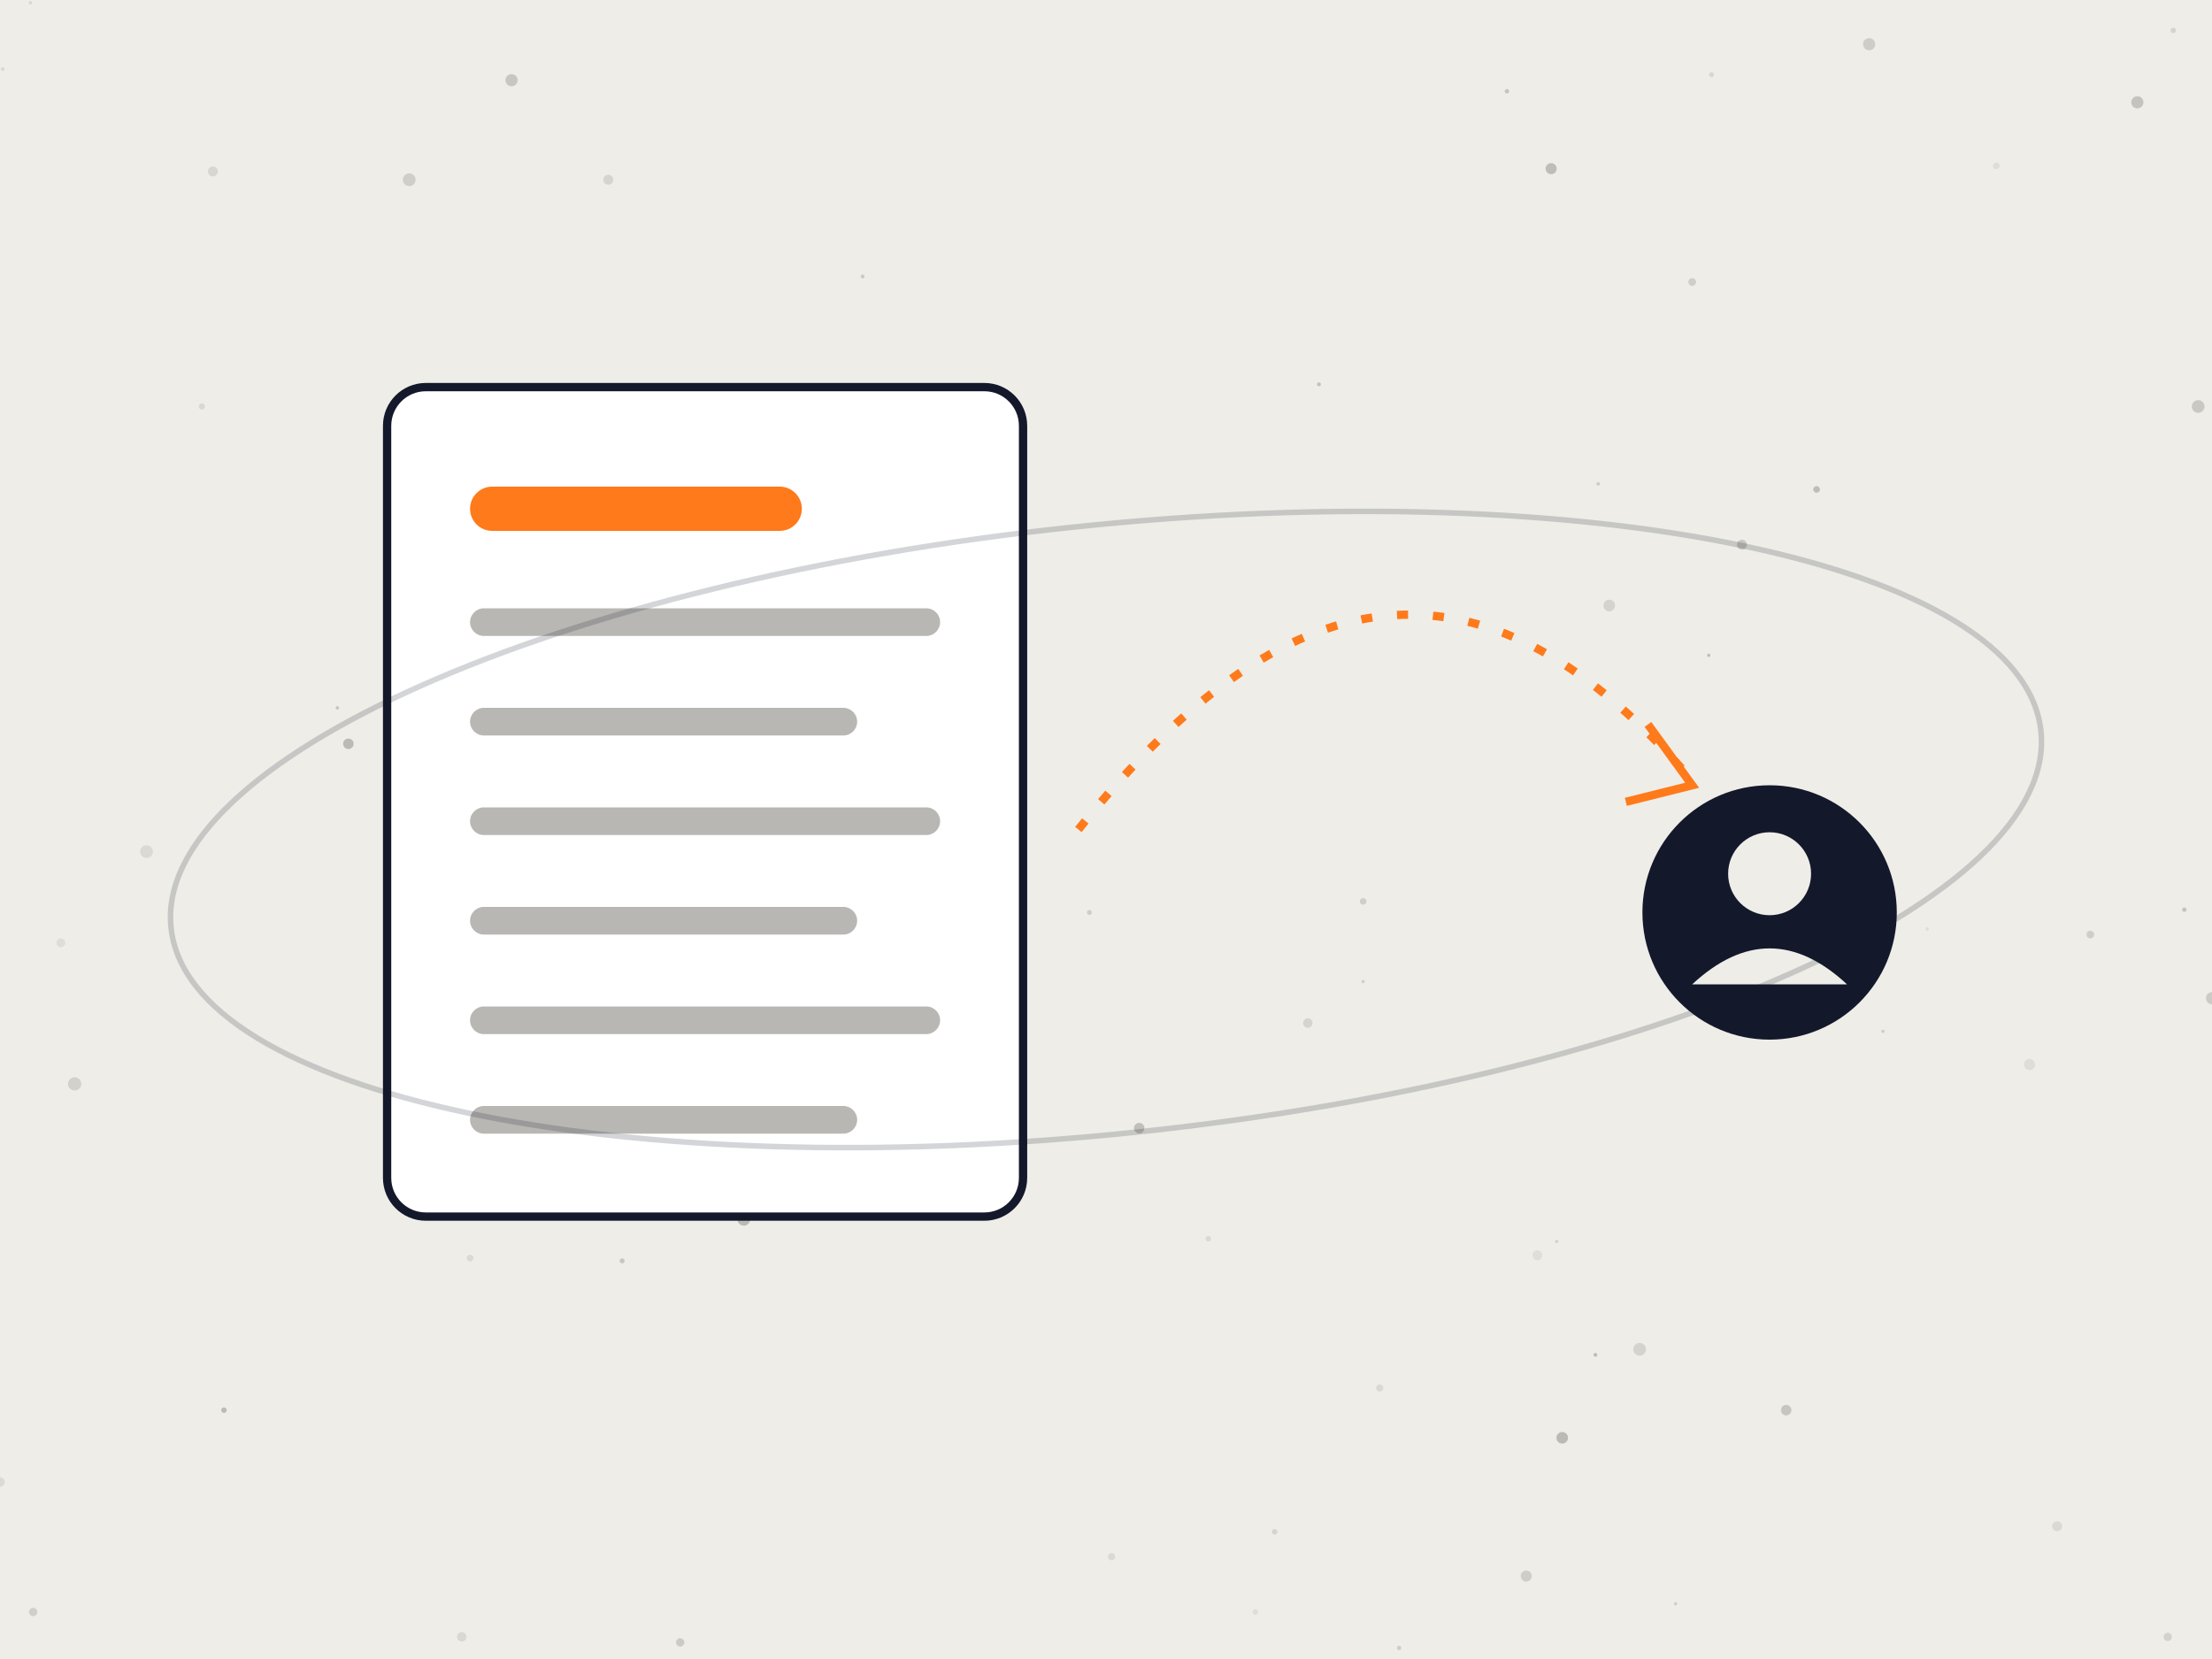
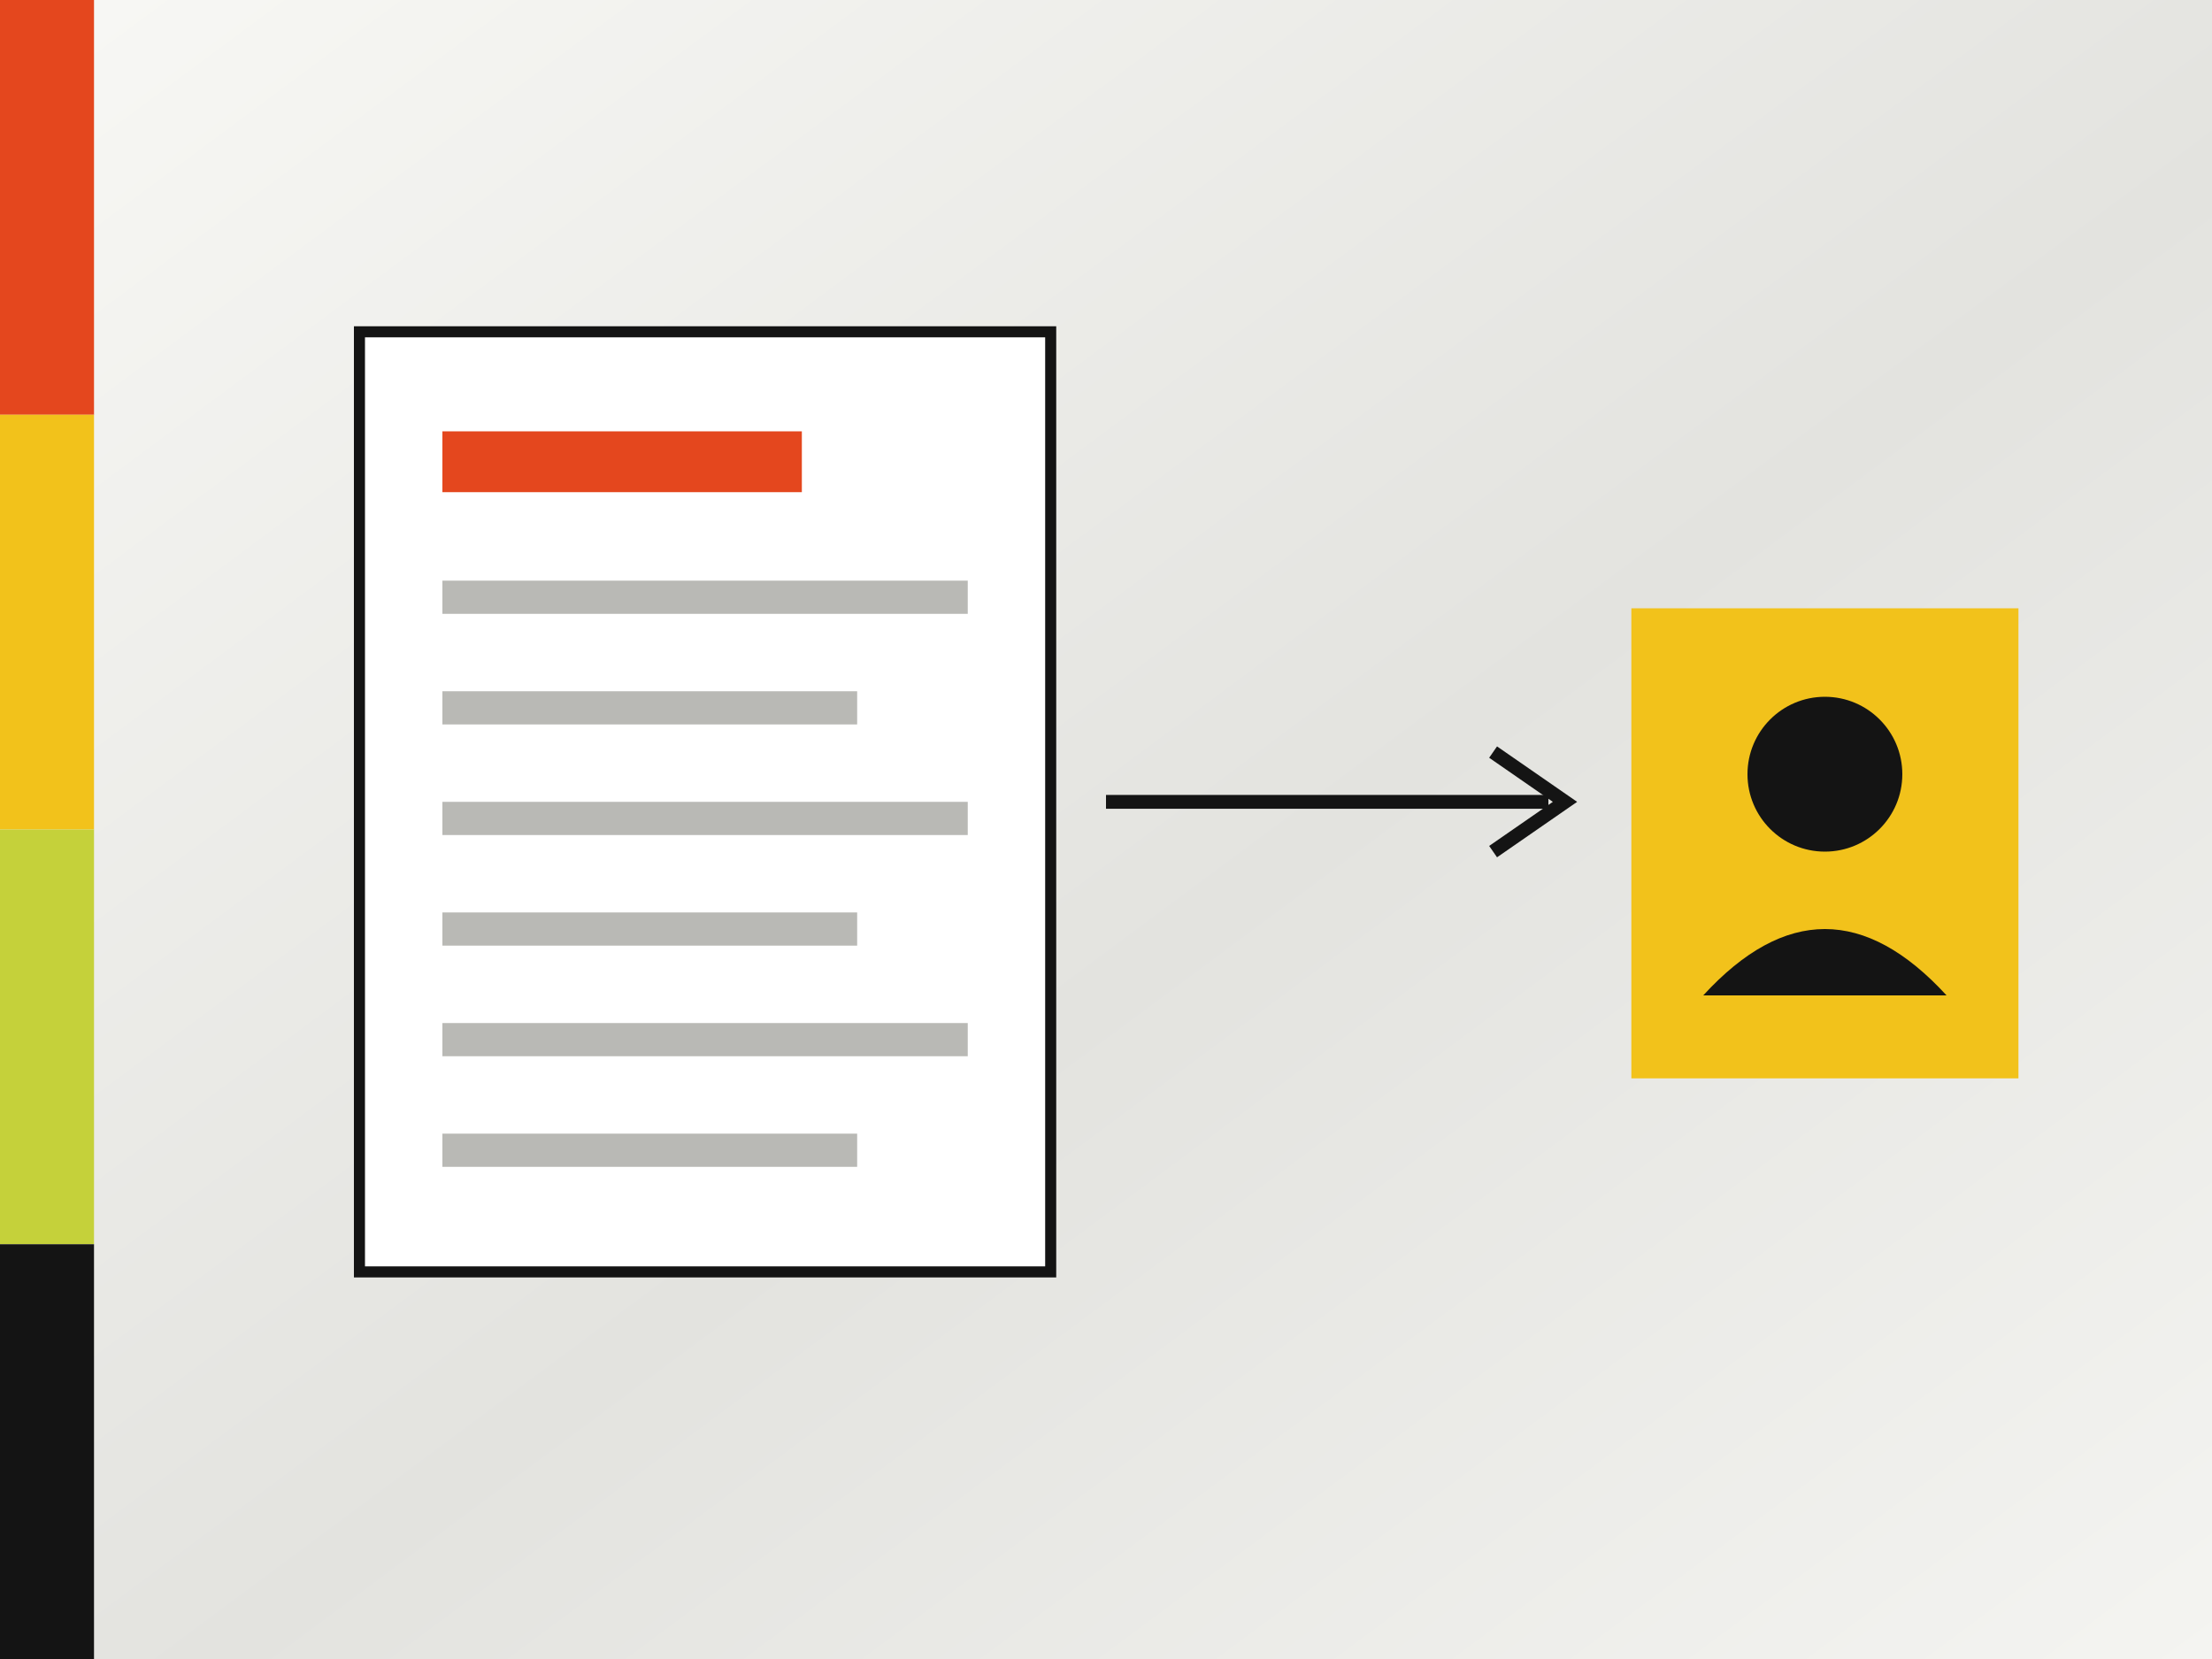
- <svg xmlns="http://www.w3.org/2000/svg" viewBox="0 0 800 600" width="800" height="600" role="img" aria-label="求人原稿と応募の矢印を軌道線で結んだ図">
-   <rect width="800" height="600" fill="#EEEDE8" />
-   <circle cx="0" cy="536" r="1.7" fill="#8A8780" opacity="0.18" />
-   <circle cx="577" cy="490" r="0.7" fill="#8A8780" opacity="0.48" />
-   <circle cx="756" cy="338" r="1.4" fill="#8A8780" opacity="0.30" />
-   <circle cx="225" cy="456" r="0.9" fill="#8A8780" opacity="0.38" />
-   <circle cx="612" cy="102" r="1.4" fill="#8A8780" opacity="0.31" />
-   <circle cx="148" cy="65" r="2.3" fill="#8A8780" opacity="0.31" />
-   <circle cx="493" cy="355" r="0.6" fill="#8A8780" opacity="0.29" />
-   <circle cx="122" cy="256" r="0.6" fill="#8A8780" opacity="0.42" />
-   <circle cx="619" cy="27" r="0.9" fill="#8A8780" opacity="0.23" />
-   <circle cx="734" cy="385" r="2.0" fill="#8A8780" opacity="0.16" />
-   <circle cx="348" cy="370" r="2.2" fill="#8A8780" opacity="0.35" />
-   <circle cx="267" cy="359" r="2.2" fill="#8A8780" opacity="0.31" />
-   <circle cx="800" cy="361" r="2.2" fill="#8A8780" opacity="0.33" />
-   <circle cx="185" cy="29" r="2.2" fill="#8A8780" opacity="0.38" />
-   <circle cx="563" cy="449" r="0.6" fill="#8A8780" opacity="0.27" />
-   <circle cx="722" cy="60" r="1.2" fill="#8A8780" opacity="0.16" />
-   <circle cx="565" cy="520" r="2.1" fill="#8A8780" opacity="0.50" />
-   <circle cx="681" cy="373" r="0.6" fill="#8A8780" opacity="0.31" />
-   <circle cx="77" cy="62" r="1.8" fill="#8A8780" opacity="0.23" />
-   <circle cx="561" cy="61" r="2.0" fill="#8A8780" opacity="0.48" />
-   <circle cx="170" cy="455" r="1.2" fill="#8A8780" opacity="0.20" />
-   <circle cx="81" cy="510" r="1.0" fill="#8A8780" opacity="0.49" />
-   <circle cx="790" cy="329" r="0.8" fill="#8A8780" opacity="0.41" />
-   <circle cx="578" cy="175" r="0.6" fill="#8A8780" opacity="0.36" />
-   <circle cx="53" cy="308" r="2.3" fill="#8A8780" opacity="0.20" />
-   <circle cx="657" cy="177" r="1.2" fill="#8A8780" opacity="0.47" />
-   <circle cx="305" cy="346" r="1.8" fill="#8A8780" opacity="0.40" />
-   <circle cx="606" cy="580" r="0.6" fill="#8A8780" opacity="0.31" />
-   <circle cx="161" cy="358" r="1.9" fill="#8A8780" opacity="0.33" />
-   <circle cx="412" cy="408" r="1.9" fill="#8A8780" opacity="0.45" />
-   <circle cx="1" cy="25" r="0.7" fill="#8A8780" opacity="0.19" />
-   <circle cx="473" cy="370" r="1.7" fill="#8A8780" opacity="0.25" />
-   <circle cx="784" cy="592" r="1.5" fill="#8A8780" opacity="0.27" />
-   <circle cx="246" cy="594" r="1.5" fill="#8A8780" opacity="0.34" />
-   <circle cx="795" cy="147" r="2.3" fill="#8A8780" opacity="0.36" />
-   <circle cx="786" cy="11" r="1.0" fill="#8A8780" opacity="0.24" />
-   <circle cx="506" cy="596" r="0.8" fill="#8A8780" opacity="0.30" />
-   <circle cx="437" cy="448" r="1.0" fill="#8A8780" opacity="0.20" />
-   <circle cx="618" cy="237" r="0.6" fill="#8A8780" opacity="0.45" />
-   <circle cx="630" cy="197" r="1.8" fill="#8A8780" opacity="0.38" />
-   <circle cx="362" cy="289" r="1.6" fill="#8A8780" opacity="0.32" />
-   <circle cx="499" cy="502" r="1.3" fill="#8A8780" opacity="0.19" />
-   <circle cx="676" cy="16" r="2.2" fill="#8A8780" opacity="0.32" />
-   <circle cx="22" cy="341" r="1.6" fill="#8A8780" opacity="0.16" />
-   <circle cx="454" cy="583" r="1.0" fill="#8A8780" opacity="0.16" />
-   <circle cx="552" cy="570" r="2.0" fill="#8A8780" opacity="0.32" />
-   <circle cx="269" cy="441" r="2.3" fill="#8A8780" opacity="0.50" />
-   <circle cx="402" cy="563" r="1.3" fill="#8A8780" opacity="0.20" />
-   <circle cx="167" cy="592" r="1.7" fill="#8A8780" opacity="0.21" />
-   <circle cx="744" cy="552" r="1.8" fill="#8A8780" opacity="0.20" />
-   <circle cx="126" cy="269" r="1.9" fill="#8A8780" opacity="0.50" />
-   <circle cx="582" cy="219" r="2.1" fill="#8A8780" opacity="0.26" />
-   <circle cx="220" cy="65" r="1.8" fill="#8A8780" opacity="0.25" />
-   <circle cx="545" cy="33" r="0.8" fill="#8A8780" opacity="0.41" />
-   <circle cx="493" cy="326" r="1.2" fill="#8A8780" opacity="0.30" />
-   <circle cx="394" cy="330" r="0.9" fill="#8A8780" opacity="0.30" />
-   <circle cx="556" cy="454" r="1.8" fill="#8A8780" opacity="0.15" />
-   <circle cx="312" cy="100" r="0.7" fill="#8A8780" opacity="0.35" />
-   <circle cx="773" cy="37" r="2.2" fill="#8A8780" opacity="0.42" />
-   <circle cx="593" cy="488" r="2.3" fill="#8A8780" opacity="0.26" />
-   <circle cx="314" cy="404" r="1.1" fill="#8A8780" opacity="0.41" />
-   <circle cx="27" cy="392" r="2.4" fill="#8A8780" opacity="0.28" />
-   <circle cx="697" cy="336" r="0.6" fill="#8A8780" opacity="0.16" />
-   <circle cx="11" cy="1" r="0.6" fill="#8A8780" opacity="0.22" />
-   <circle cx="12" cy="583" r="1.5" fill="#8A8780" opacity="0.29" />
-   <circle cx="477" cy="139" r="0.7" fill="#8A8780" opacity="0.43" />
-   <circle cx="646" cy="510" r="1.9" fill="#8A8780" opacity="0.39" />
-   <circle cx="627" cy="332" r="2.3" fill="#8A8780" opacity="0.45" />
-   <circle cx="461" cy="554" r="1.0" fill="#8A8780" opacity="0.24" />
-   <circle cx="73" cy="147" r="1.1" fill="#8A8780" opacity="0.22" />
-   <rect x="140" y="140" width="230" height="300" rx="14" fill="#fff" stroke="#14182B" stroke-width="3" />
-   <rect x="170" y="176" width="120" height="16" rx="8" fill="#FF7A1A" />
-   <rect x="170" y="220" width="170" height="10" rx="5" fill="#8A8780" opacity=".6" />
-   <rect x="170" y="256" width="140" height="10" rx="5" fill="#8A8780" opacity=".6" />
-   <rect x="170" y="292" width="170" height="10" rx="5" fill="#8A8780" opacity=".6" />
-   <rect x="170" y="328" width="140" height="10" rx="5" fill="#8A8780" opacity=".6" />
-   <rect x="170" y="364" width="170" height="10" rx="5" fill="#8A8780" opacity=".6" />
-   <rect x="170" y="400" width="140" height="10" rx="5" fill="#8A8780" opacity=".6" />
-   <path d="M390 300 C470 200 540 200 610 280" fill="none" stroke="#FF7A1A" stroke-width="3" stroke-dasharray="4 9" />
-   <path d="M596 262 L612 284 L588 290" fill="none" stroke="#FF7A1A" stroke-width="3" />
-   <circle cx="640" cy="330" r="46" fill="#14182B" />
-   <circle cx="640" cy="316" r="15" fill="#EEEDE8" />
-   <path d="M612 356 Q640 330 668 356" fill="#EEEDE8" />
-   <ellipse cx="400" cy="300" rx="340" ry="110" transform="rotate(-6 400 300)" fill="none" stroke="#14182B" stroke-opacity=".18" stroke-width="2" />
+ <svg xmlns="http://www.w3.org/2000/svg" viewBox="0 0 800 600" width="800" height="600" role="img" aria-label="求人原稿と応募者を色ブロックで結んだ図">
+   <defs>
+     <linearGradient id="l22" x1="0" y1="0" x2="1" y2="1">
+       <stop offset="0" stop-color="#F8F8F5" />
+       <stop offset=".55" stop-color="#E3E3DF" />
+       <stop offset="1" stop-color="#F4F4F1" />
+     </linearGradient>
+   </defs>
+   <rect width="800" height="600" fill="url(#l22)" />
+   <rect x="0" y="0" width="34" height="150" fill="#E4471E" />
+   <rect x="0" y="150" width="34" height="150" fill="#F2C21B" />
+   <rect x="0" y="300" width="34" height="150" fill="#C5D13A" />
+   <rect x="0" y="450" width="34" height="150" fill="#141414" />
+   <rect x="130" y="120" width="250" height="340" fill="#fff" stroke="#141414" stroke-width="4" />
+   <rect x="160" y="156" width="130" height="22" fill="#E4471E" />
+   <rect x="160" y="210" width="190" height="12" fill="#B9B9B5" />
+   <rect x="160" y="250" width="150" height="12" fill="#B9B9B5" />
+   <rect x="160" y="290" width="190" height="12" fill="#B9B9B5" />
+   <rect x="160" y="330" width="150" height="12" fill="#B9B9B5" />
+   <rect x="160" y="370" width="190" height="12" fill="#B9B9B5" />
+   <rect x="160" y="410" width="150" height="12" fill="#B9B9B5" />
+   <path d="M400 290 H560" stroke="#141414" stroke-width="5" />
+   <path d="M540 272 L566 290 L540 308" fill="none" stroke="#141414" stroke-width="5" />
+   <rect x="590" y="220" width="140" height="170" fill="#F2C21B" />
+   <circle cx="660" cy="280" r="28" fill="#141414" />
+   <path d="M616 360 Q660 312 704 360Z" fill="#141414" />
</svg>
